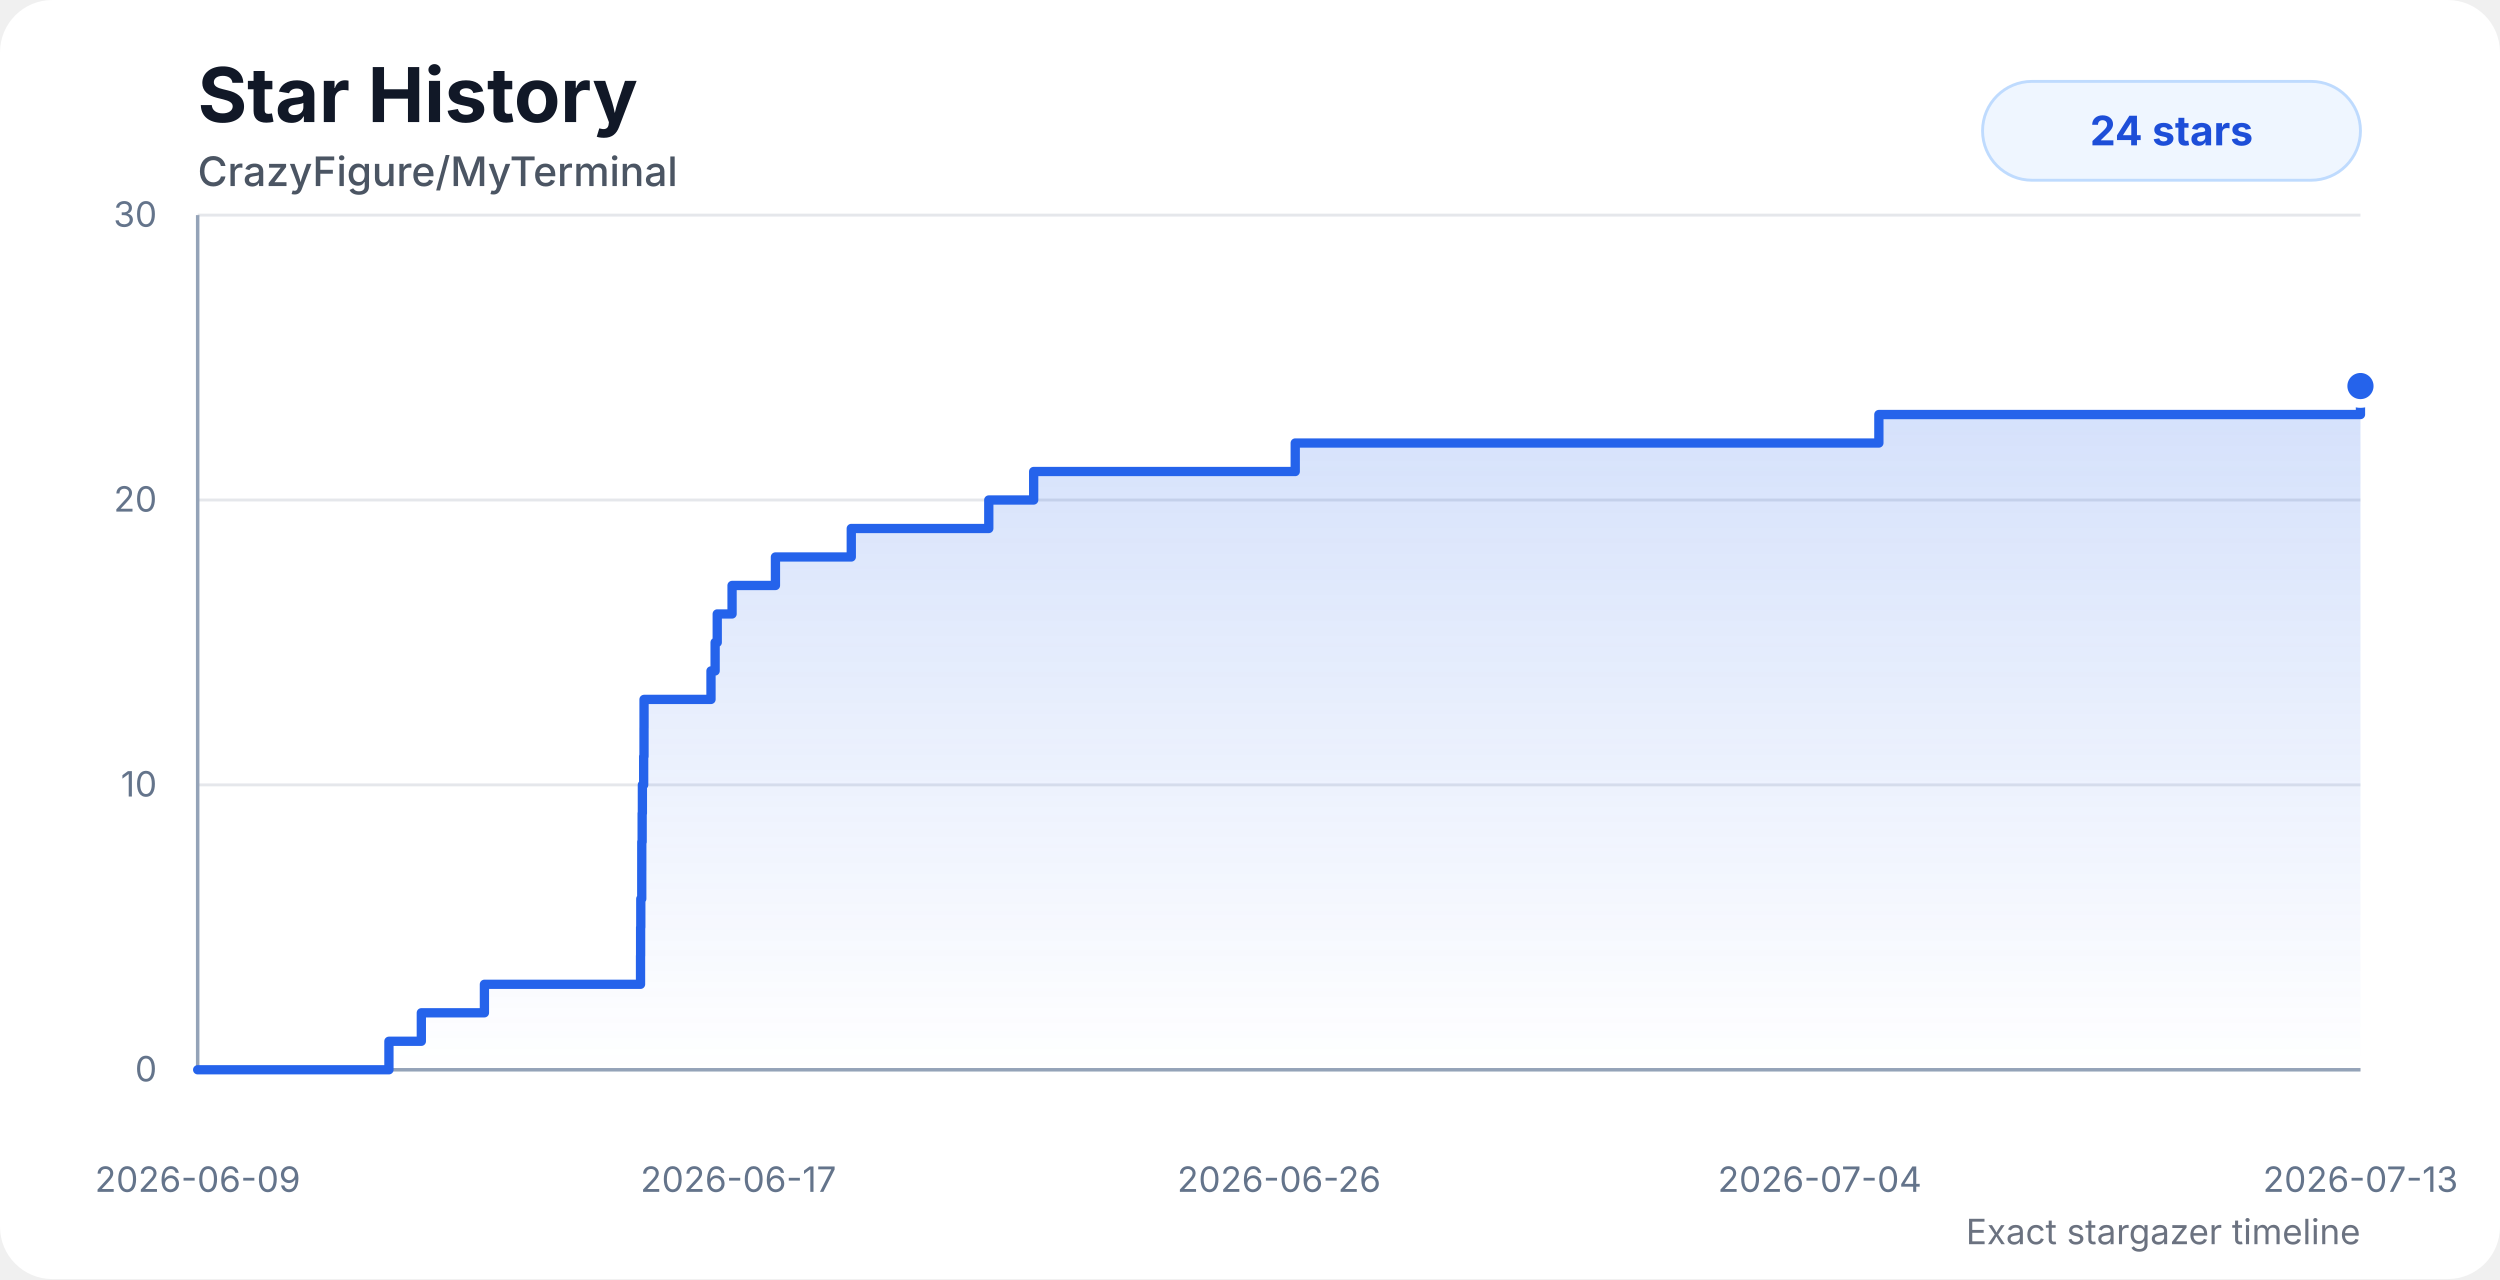
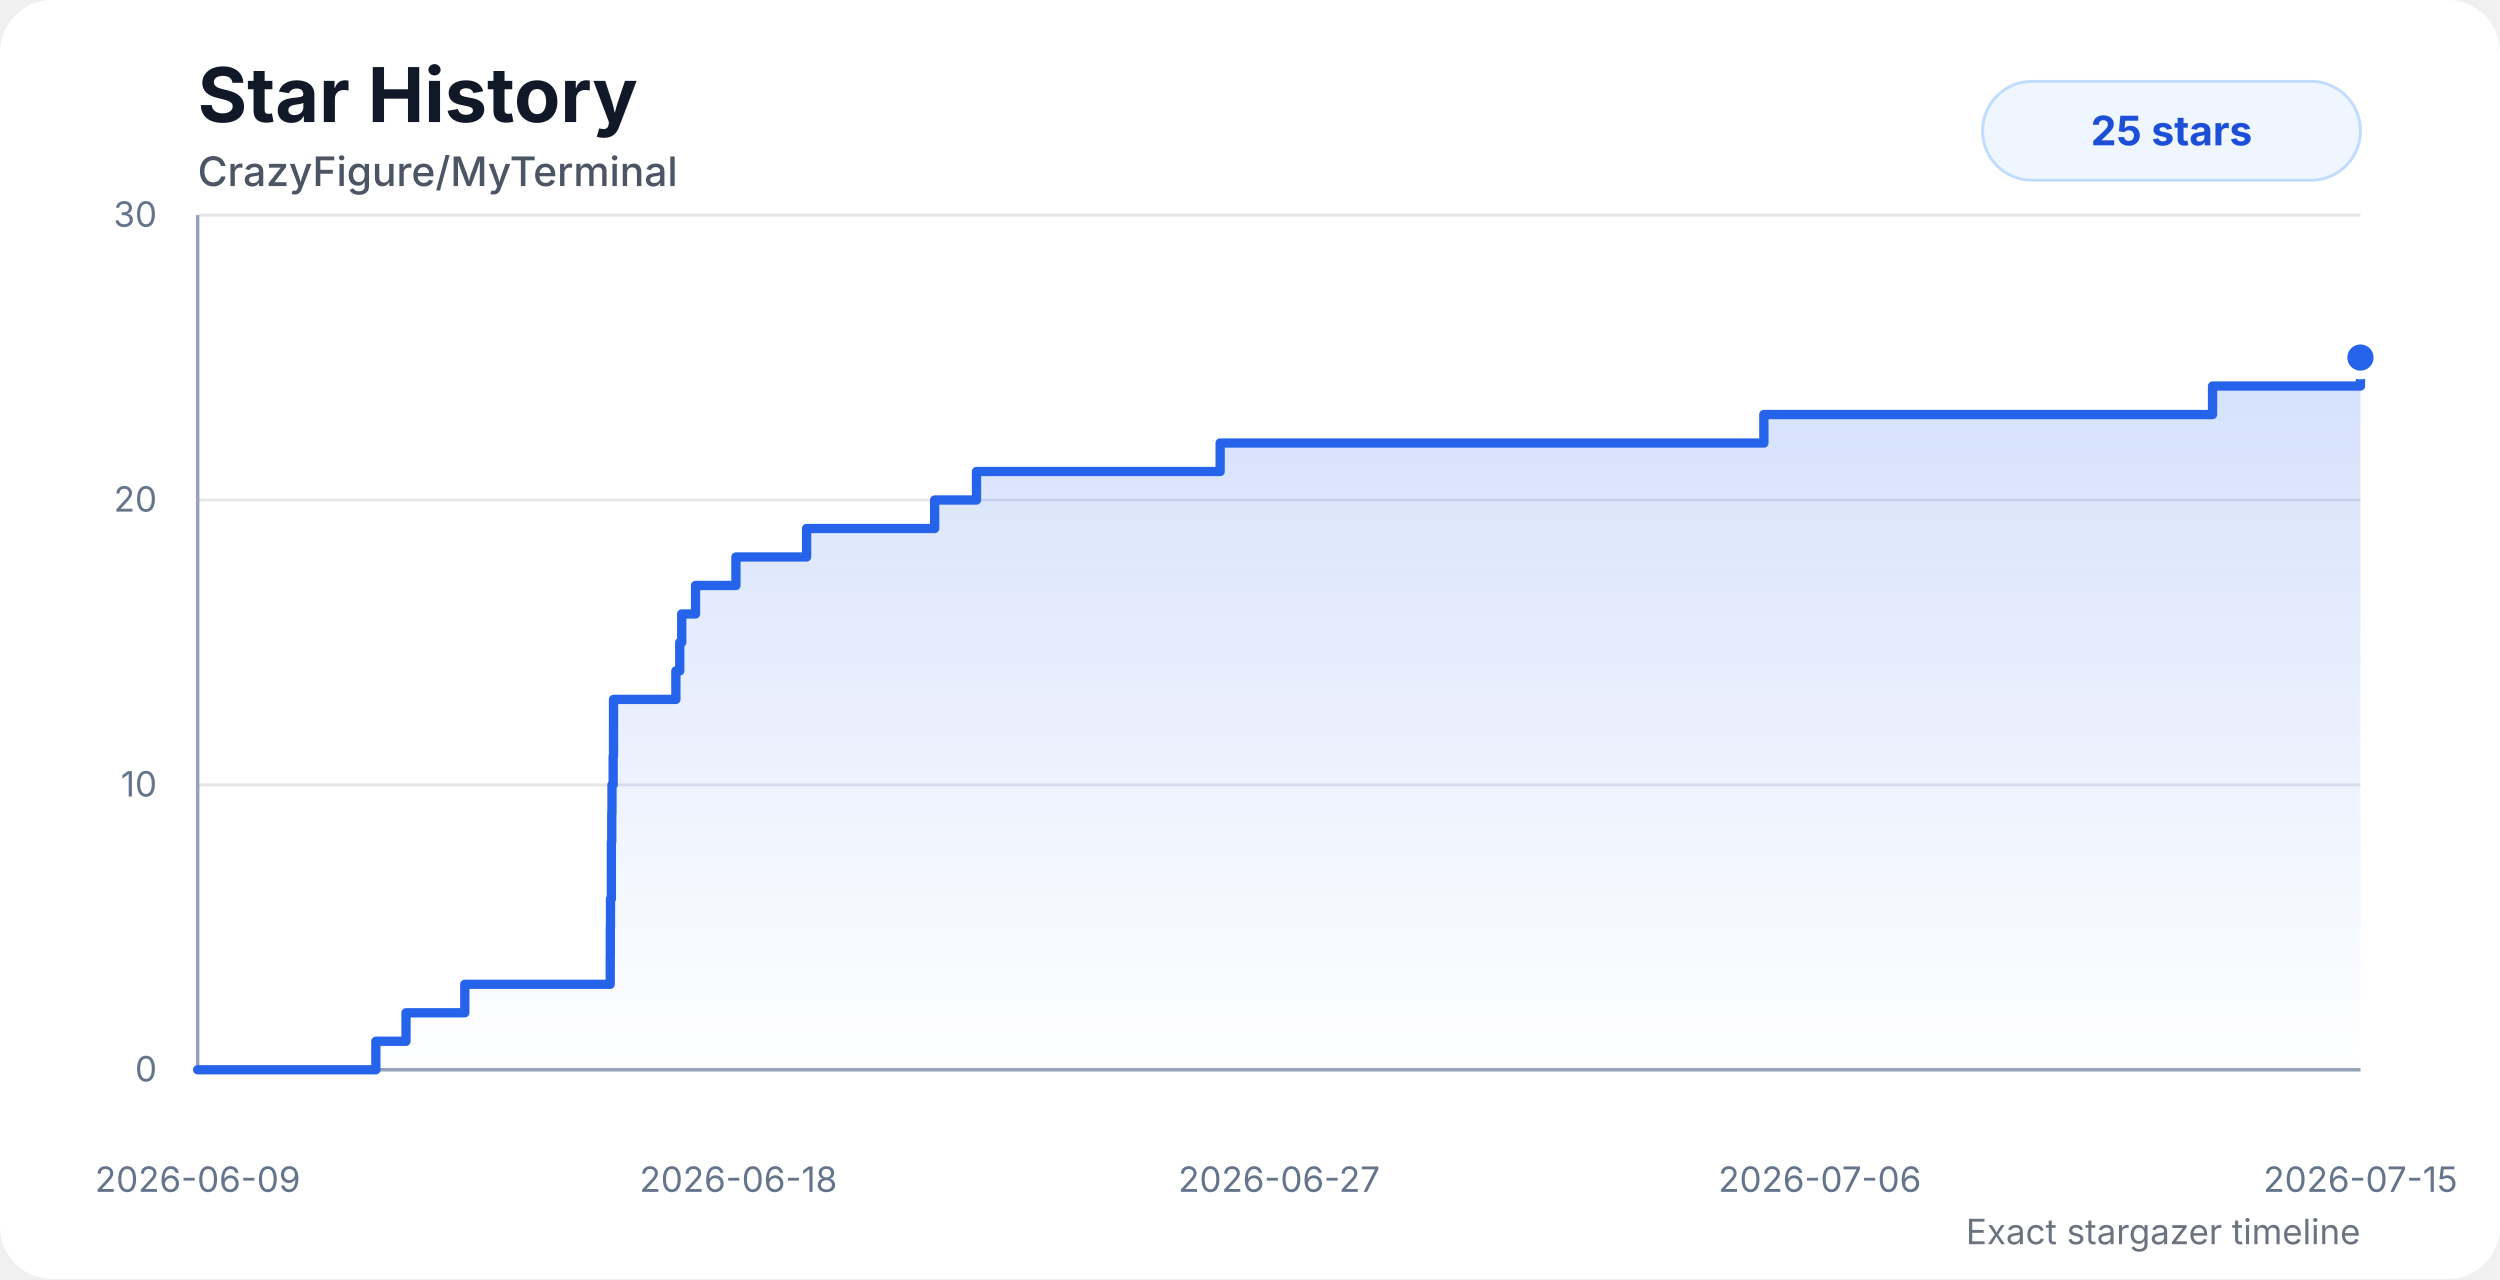
<svg xmlns="http://www.w3.org/2000/svg" width="860" height="440" viewBox="0 0 860 440" role="img" aria-labelledby="title desc">
  <style>
    .chart-bg { fill: #ffffff; }
    .title { fill: #111827; font: 700 26px system-ui, -apple-system, BlinkMacSystemFont, "Segoe UI", sans-serif; }
    .subtitle { fill: #4b5563; font: 500 14px system-ui, -apple-system, BlinkMacSystemFont, "Segoe UI", sans-serif; }
    .axis-label { fill: #64748b; font: 12px system-ui, -apple-system, BlinkMacSystemFont, "Segoe UI", sans-serif; }
    .grid { stroke: #e5e7eb; stroke-width: 1; }
    .axis { stroke: #94a3b8; stroke-width: 1.2; }
    .area { fill: url(#starGradient); opacity: 0.28; }
    .line { fill: none; stroke: #2563eb; stroke-width: 3.2; stroke-linecap: round; stroke-linejoin: round; }
    .dot { fill: #2563eb; stroke: #ffffff; stroke-width: 3; }
    .badge { fill: #eff6ff; stroke: #bfdbfe; }
    .badge-text { fill: #1d4ed8; font: 700 14px system-ui, -apple-system, BlinkMacSystemFont, "Segoe UI", sans-serif; }
    .status { fill: #6b7280; font: 12px system-ui, -apple-system, BlinkMacSystemFont, "Segoe UI", sans-serif; }
    @media (prefers-color-scheme: dark) {
      .chart-bg { fill: #0d1117; }
      .title { fill: #f8fafc; }
      .subtitle { fill: #cbd5e1; }
      .axis-label { fill: #94a3b8; }
      .grid { stroke: #1f2937; }
      .axis { stroke: #475569; }
      .dot { stroke: #0d1117; }
      .badge { fill: #172554; stroke: #1d4ed8; }
      .badge-text { fill: #bfdbfe; }
      .status { fill: #94a3b8; }
    }
  </style>
  <defs>
    <linearGradient id="starGradient" x1="0" x2="0" y1="0" y2="1">
      <stop offset="0%" stop-color="#2563eb" stop-opacity="0.72" />
      <stop offset="100%" stop-color="#2563eb" stop-opacity="0" />
    </linearGradient>
  </defs>
  <rect class="chart-bg" width="860" height="440" rx="18" />
  <text class="title" x="68" y="42">Star History</text>
  <text class="subtitle" x="68" y="64">CrazyFigure/MyTerminal</text>
  <g>
    <line class="grid" x1="68" y1="368" x2="812" y2="368" />
    <line class="grid" x1="68" y1="270" x2="812" y2="270" />
    <line class="grid" x1="68" y1="172" x2="812" y2="172" />
    <line class="grid" x1="68" y1="74" x2="812" y2="74" />
    <line class="axis" x1="68" y1="74" x2="68" y2="368" />
    <line class="axis" x1="68" y1="368" x2="812" y2="368" />
    <text class="axis-label" x="54" y="372" text-anchor="end">0</text>
    <text class="axis-label" x="54" y="274" text-anchor="end">10</text>
    <text class="axis-label" x="54" y="176" text-anchor="end">20</text>
    <text class="axis-label" x="54" y="78" text-anchor="end">30</text>
    <text class="axis-label" x="68" y="410" text-anchor="middle">2026-06-09</text>
-     <text class="axis-label" x="254" y="410" text-anchor="middle">2026-06-17</text>
-     <text class="axis-label" x="440" y="410" text-anchor="middle">2026-06-26</text>
-     <text class="axis-label" x="626" y="410" text-anchor="middle">2026-07-04</text>
-     <text class="axis-label" x="812" y="410" text-anchor="middle">2026-07-13</text>
+     <text class="axis-label" x="254" y="410" text-anchor="middle">2026-06-18</text>
+     <text class="axis-label" x="440" y="410" text-anchor="middle">2026-06-27</text>
+     <text class="axis-label" x="626" y="410" text-anchor="middle">2026-07-06</text>
+     <text class="axis-label" x="812" y="410" text-anchor="middle">2026-07-15</text>
  </g>
-   <path class="area" d="M 68 368 H 133.79 V 358.2 H 144.94 V 348.4 H 166.64 V 338.6 H 220.34 V 328.8 H 220.37 V 319 H 220.43 V 309.2 H 220.76 V 299.4 H 220.77 V 289.6 H 220.9 V 279.8 H 220.98 V 270 H 221.42 V 260.2 H 221.54 V 250.4 H 221.55 V 240.6 H 244.58 V 230.8 H 246 V 221 H 246.73 V 211.2 H 251.83 V 201.4 H 266.75 V 191.6 H 292.84 V 181.8 H 340.14 V 172 H 355.58 V 162.2 H 445.56 V 152.4 H 646.33 V 142.6 H 812 V 132.8 L 812 368 L 68 368 Z" />
-   <path class="line" d="M 68 368 H 133.79 V 358.2 H 144.94 V 348.4 H 166.64 V 338.6 H 220.34 V 328.8 H 220.37 V 319 H 220.43 V 309.2 H 220.76 V 299.4 H 220.77 V 289.6 H 220.9 V 279.8 H 220.98 V 270 H 221.42 V 260.2 H 221.54 V 250.4 H 221.55 V 240.6 H 244.58 V 230.8 H 246 V 221 H 246.73 V 211.2 H 251.83 V 201.4 H 266.75 V 191.6 H 292.84 V 181.8 H 340.14 V 172 H 355.58 V 162.2 H 445.56 V 152.4 H 646.33 V 142.6 H 812 V 132.8" />
-   <circle class="dot" cx="812" cy="132.8" r="6" />
+   <path class="area" d="M 68 368 H 129.29 V 358.2 H 139.67 V 348.4 H 159.89 V 338.6 H 209.92 V 328.8 H 209.95 V 319 H 210.01 V 309.2 H 210.31 V 299.4 H 210.32 V 289.6 H 210.44 V 279.8 H 210.52 V 270 H 210.92 V 260.2 H 211.04 V 250.4 H 211.05 V 240.6 H 232.5 V 230.8 H 233.83 V 221 H 234.51 V 211.2 H 239.26 V 201.4 H 253.16 V 191.6 H 277.46 V 181.8 H 321.52 V 172 H 335.91 V 162.2 H 419.73 V 152.4 H 606.77 V 142.6 H 761.11 V 132.8 H 812 V 123 L 812 368 L 68 368 Z" />
+   <path class="line" d="M 68 368 H 129.29 V 358.2 H 139.67 V 348.4 H 159.89 V 338.6 H 209.92 V 328.8 H 209.95 V 319 H 210.01 V 309.2 H 210.31 V 299.4 H 210.32 V 289.6 H 210.44 V 279.8 H 210.52 V 270 H 210.92 V 260.2 H 211.04 V 250.4 H 211.05 V 240.6 H 232.5 V 230.8 H 233.83 V 221 H 234.51 V 211.2 H 239.26 V 201.4 H 253.16 V 191.6 H 277.46 V 181.8 H 321.52 V 172 H 335.91 V 162.2 H 419.73 V 152.4 H 606.77 V 142.6 H 761.11 V 132.8 H 812 V 123" />
+   <circle class="dot" cx="812" cy="123" r="6" />
  <rect class="badge" x="682" y="28" width="130" height="34" rx="17" />
-   <text class="badge-text" x="747" y="50" text-anchor="middle">24 stars</text>
+   <text class="badge-text" x="747" y="50" text-anchor="middle">25 stars</text>
  <text class="status" x="812" y="428" text-anchor="end">Exact stargazer timeline</text>
</svg>
